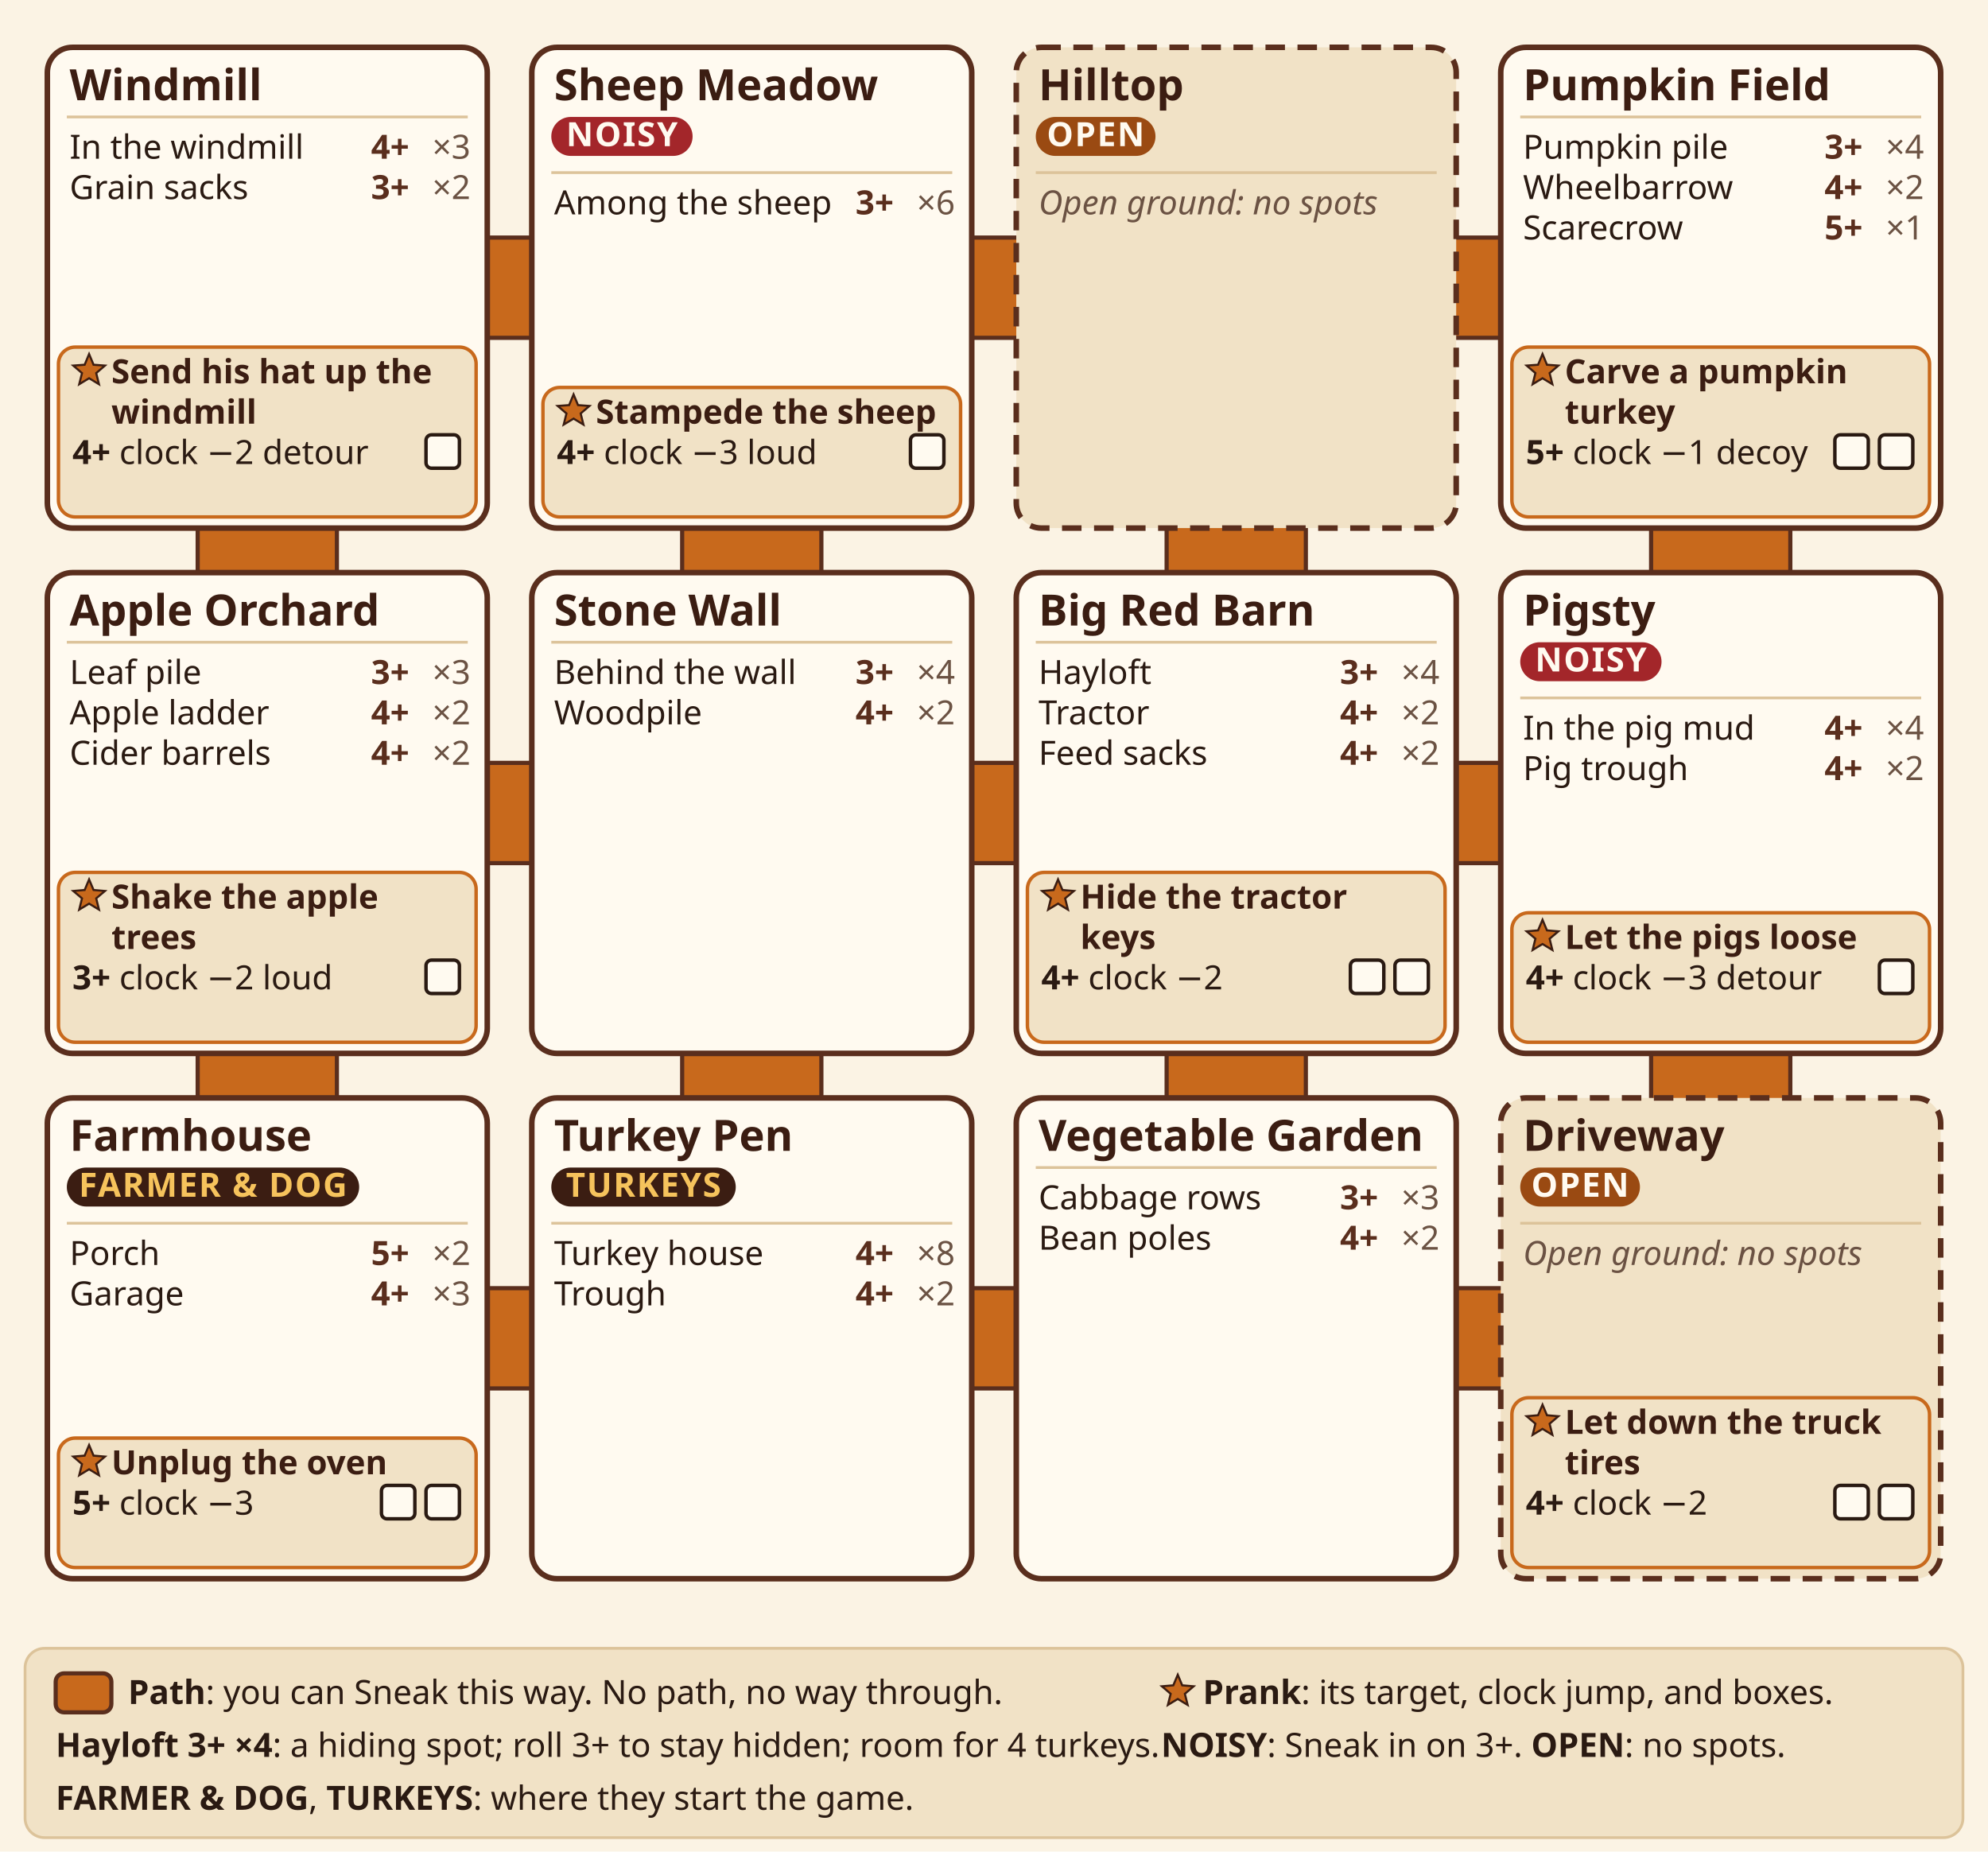
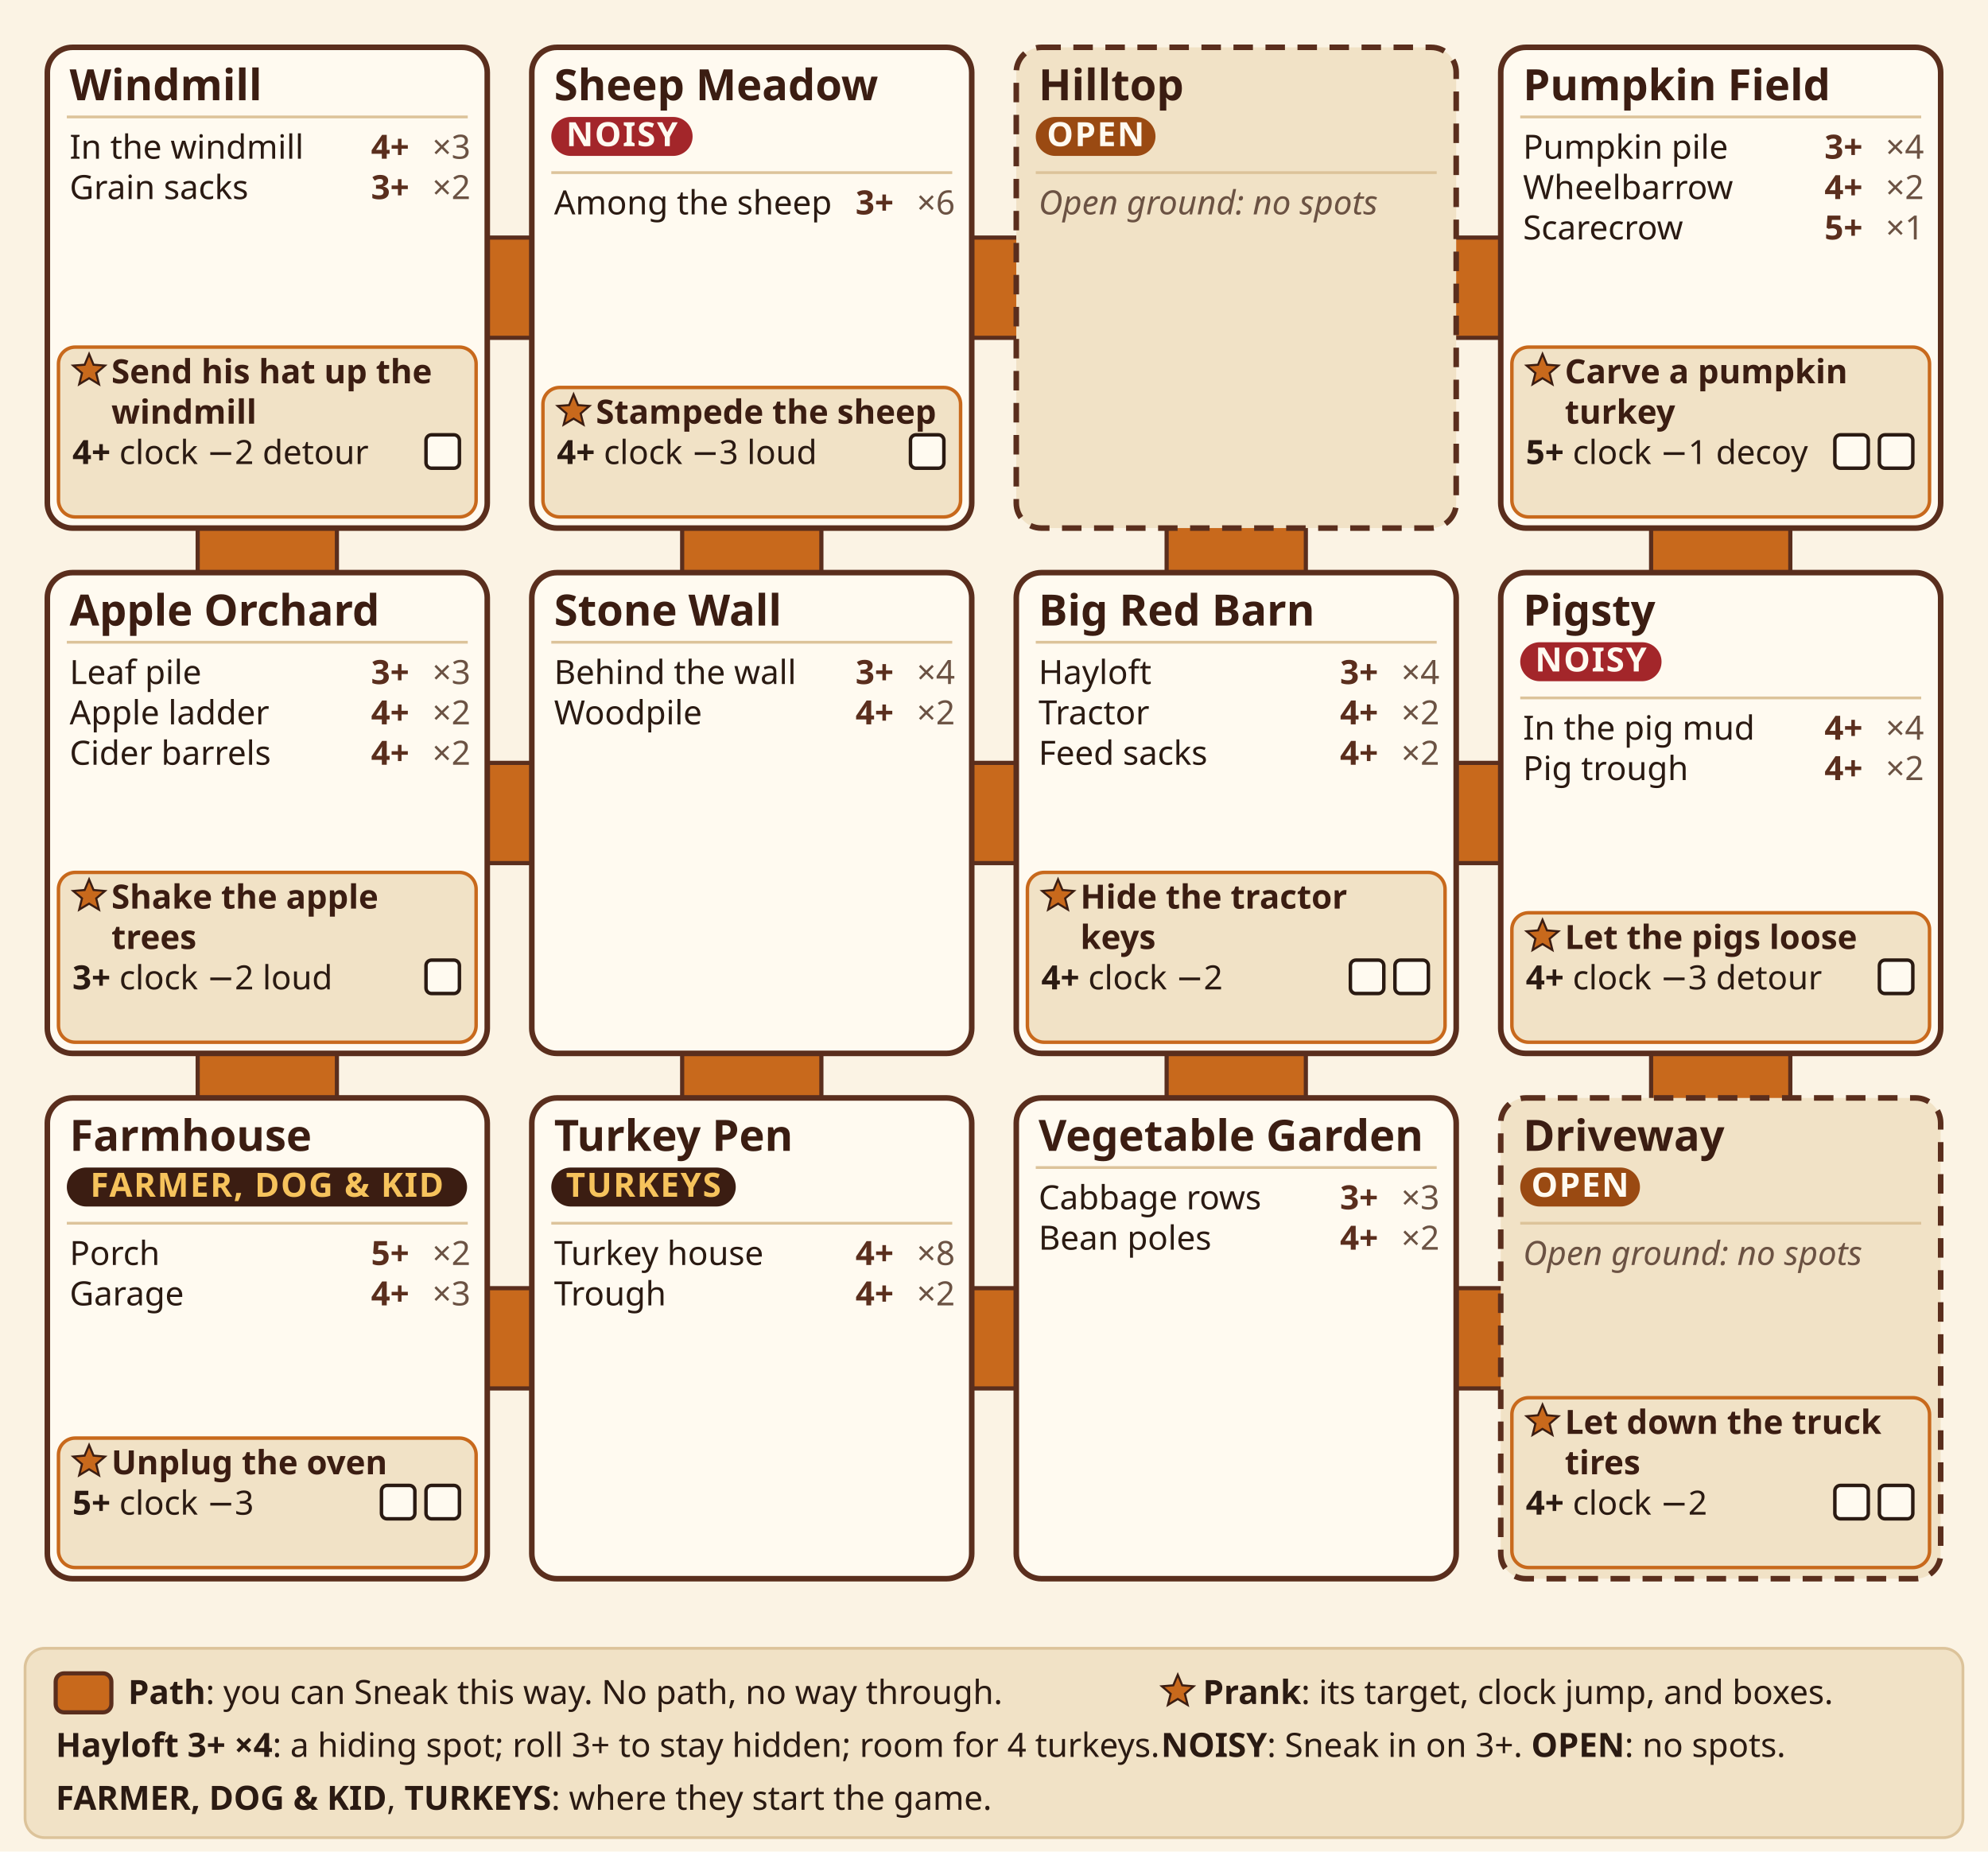
<svg xmlns="http://www.w3.org/2000/svg" viewBox="0 0 1428 1330" role="img" aria-label="Map of Windy Ridge Farm">
  <rect x="0" y="0" width="1428" height="1330" fill="#fbf3e4" />
  <rect x="340" y="170.667" width="52" height="72" rx="10" fill="#c8691c" stroke="#5a2e1d" stroke-width="3" />
  <rect x="688" y="170.667" width="52" height="72" rx="10" fill="#c8691c" stroke="#5a2e1d" stroke-width="3" />
  <rect x="1036" y="170.667" width="52" height="72" rx="10" fill="#c8691c" stroke="#5a2e1d" stroke-width="3" />
  <rect x="340" y="548" width="52" height="72" rx="10" fill="#c8691c" stroke="#5a2e1d" stroke-width="3" />
  <rect x="688" y="548" width="52" height="72" rx="10" fill="#c8691c" stroke="#5a2e1d" stroke-width="3" />
  <rect x="1036" y="548" width="52" height="72" rx="10" fill="#c8691c" stroke="#5a2e1d" stroke-width="3" />
  <rect x="340" y="925.333" width="52" height="72" rx="10" fill="#c8691c" stroke="#5a2e1d" stroke-width="3" />
  <rect x="688" y="925.333" width="52" height="72" rx="10" fill="#c8691c" stroke="#5a2e1d" stroke-width="3" />
  <rect x="1036" y="925.333" width="52" height="72" rx="10" fill="#c8691c" stroke="#5a2e1d" stroke-width="3" />
  <rect x="142" y="369.333" width="100" height="52" rx="10" fill="#c8691c" stroke="#5a2e1d" stroke-width="3" />
  <rect x="490" y="369.333" width="100" height="52" rx="10" fill="#c8691c" stroke="#5a2e1d" stroke-width="3" />
  <rect x="838" y="369.333" width="100" height="52" rx="10" fill="#c8691c" stroke="#5a2e1d" stroke-width="3" />
  <rect x="1186" y="369.333" width="100" height="52" rx="10" fill="#c8691c" stroke="#5a2e1d" stroke-width="3" />
  <rect x="142" y="746.667" width="100" height="52" rx="10" fill="#c8691c" stroke="#5a2e1d" stroke-width="3" />
  <rect x="490" y="746.667" width="100" height="52" rx="10" fill="#c8691c" stroke="#5a2e1d" stroke-width="3" />
  <rect x="838" y="746.667" width="100" height="52" rx="10" fill="#c8691c" stroke="#5a2e1d" stroke-width="3" />
  <rect x="1186" y="746.667" width="100" height="52" rx="10" fill="#c8691c" stroke="#5a2e1d" stroke-width="3" />
  <rect x="34" y="34" width="316" height="345.333" rx="18" fill="#fffaf0" stroke="#5a2e1d" stroke-width="4" />
  <text x="50" y="72" font-family="Alegreya Sans, sans-serif" font-size="31" font-weight="800" fill="#3b1d12">Windmill</text>
  <line x1="48" y1="84" x2="336" y2="84" stroke="#dcc39a" stroke-width="2" />
  <text x="50" y="114" font-family="Alegreya Sans, sans-serif" font-size="24" fill="#2a1a12">In the windmill</text>
  <text x="294" y="114" font-family="Alegreya Sans, sans-serif" font-size="24" font-weight="800" fill="#5a2e1d" text-anchor="end">4+</text>
  <text x="338" y="114" font-family="Alegreya Sans, sans-serif" font-size="24" fill="#6b5243" text-anchor="end">×3</text>
  <text x="50" y="143" font-family="Alegreya Sans, sans-serif" font-size="24" fill="#2a1a12">Grain sacks</text>
  <text x="294" y="143" font-family="Alegreya Sans, sans-serif" font-size="24" font-weight="800" fill="#5a2e1d" text-anchor="end">3+</text>
  <text x="338" y="143" font-family="Alegreya Sans, sans-serif" font-size="24" fill="#6b5243" text-anchor="end">×2</text>
  <rect x="42" y="249.333" width="300" height="122" rx="12" fill="#f1e2c6" stroke="#c8691c" stroke-width="2.5" />
  <polygon points="64.0,254.3 67.2,262.0 75.4,262.6 69.1,268.0 71.1,276.0 64.0,271.7 56.9,276.0 58.9,268.0 52.6,262.6 60.8,262.0" fill="#c8691c" stroke="#3b1d12" stroke-width="1.5" />
  <text x="80" y="275.333" font-family="Alegreya Sans, sans-serif" font-size="24" font-weight="800" fill="#3b1d12">Send his hat up the</text>
  <text x="80" y="304.333" font-family="Alegreya Sans, sans-serif" font-size="24" font-weight="800" fill="#3b1d12">windmill</text>
  <text x="52" y="333.333" font-family="Alegreya Sans, sans-serif" font-size="24" fill="#2a1a12">
    <tspan font-weight="800">4+</tspan>  clock −2  detour</text>
  <rect x="306" y="312.333" width="24" height="24" rx="4" fill="#fffaf0" stroke="#2a1a12" stroke-width="2.5" />
  <rect x="382" y="34" width="316" height="345.333" rx="18" fill="#fffaf0" stroke="#5a2e1d" stroke-width="4" />
  <text x="398" y="72" font-family="Alegreya Sans, sans-serif" font-size="31" font-weight="800" fill="#3b1d12">Sheep Meadow</text>
  <rect x="396" y="84" width="101.5" height="28" rx="14" fill="#a3262a" />
  <text x="446.75" y="105" font-family="Alegreya Sans, sans-serif" font-size="24" font-weight="800" fill="#fffaf0" text-anchor="middle" letter-spacing="1">NOISY</text>
  <line x1="396" y1="124" x2="684" y2="124" stroke="#dcc39a" stroke-width="2" />
  <text x="398" y="154" font-family="Alegreya Sans, sans-serif" font-size="24" fill="#2a1a12">Among the sheep</text>
  <text x="642" y="154" font-family="Alegreya Sans, sans-serif" font-size="24" font-weight="800" fill="#5a2e1d" text-anchor="end">3+</text>
  <text x="686" y="154" font-family="Alegreya Sans, sans-serif" font-size="24" fill="#6b5243" text-anchor="end">×6</text>
  <rect x="390" y="278.333" width="300" height="93" rx="12" fill="#f1e2c6" stroke="#c8691c" stroke-width="2.5" />
  <polygon points="412.0,283.3 415.2,291.0 423.4,291.6 417.1,297.0 419.1,305.0 412.0,300.7 404.9,305.0 406.9,297.0 400.6,291.6 408.8,291.0" fill="#c8691c" stroke="#3b1d12" stroke-width="1.5" />
  <text x="428" y="304.333" font-family="Alegreya Sans, sans-serif" font-size="24" font-weight="800" fill="#3b1d12">Stampede the sheep</text>
  <text x="400" y="333.333" font-family="Alegreya Sans, sans-serif" font-size="24" fill="#2a1a12">
    <tspan font-weight="800">4+</tspan>  clock −3  loud</text>
  <rect x="654" y="312.333" width="24" height="24" rx="4" fill="#fffaf0" stroke="#2a1a12" stroke-width="2.5" />
  <rect x="730" y="34" width="316" height="345.333" rx="18" fill="#f1e2c6" stroke="#5a2e1d" stroke-width="4" stroke-dasharray="14 9" />
  <text x="746" y="72" font-family="Alegreya Sans, sans-serif" font-size="31" font-weight="800" fill="#3b1d12">Hilltop</text>
  <rect x="744" y="84" width="86" height="28" rx="14" fill="#9a4a12" />
  <text x="787" y="105" font-family="Alegreya Sans, sans-serif" font-size="24" font-weight="800" fill="#fffaf0" text-anchor="middle" letter-spacing="1">OPEN</text>
  <line x1="744" y1="124" x2="1032" y2="124" stroke="#dcc39a" stroke-width="2" />
  <text x="746" y="154" font-family="Alegreya Sans, sans-serif" font-size="24" font-style="italic" fill="#6b5243">Open ground: no spots</text>
  <rect x="1078" y="34" width="316" height="345.333" rx="18" fill="#fffaf0" stroke="#5a2e1d" stroke-width="4" />
  <text x="1094" y="72" font-family="Alegreya Sans, sans-serif" font-size="31" font-weight="800" fill="#3b1d12">Pumpkin Field</text>
  <line x1="1092" y1="84" x2="1380" y2="84" stroke="#dcc39a" stroke-width="2" />
  <text x="1094" y="114" font-family="Alegreya Sans, sans-serif" font-size="24" fill="#2a1a12">Pumpkin pile</text>
  <text x="1338" y="114" font-family="Alegreya Sans, sans-serif" font-size="24" font-weight="800" fill="#5a2e1d" text-anchor="end">3+</text>
  <text x="1382" y="114" font-family="Alegreya Sans, sans-serif" font-size="24" fill="#6b5243" text-anchor="end">×4</text>
  <text x="1094" y="143" font-family="Alegreya Sans, sans-serif" font-size="24" fill="#2a1a12">Wheelbarrow</text>
  <text x="1338" y="143" font-family="Alegreya Sans, sans-serif" font-size="24" font-weight="800" fill="#5a2e1d" text-anchor="end">4+</text>
  <text x="1382" y="143" font-family="Alegreya Sans, sans-serif" font-size="24" fill="#6b5243" text-anchor="end">×2</text>
  <text x="1094" y="172" font-family="Alegreya Sans, sans-serif" font-size="24" fill="#2a1a12">Scarecrow</text>
  <text x="1338" y="172" font-family="Alegreya Sans, sans-serif" font-size="24" font-weight="800" fill="#5a2e1d" text-anchor="end">5+</text>
  <text x="1382" y="172" font-family="Alegreya Sans, sans-serif" font-size="24" fill="#6b5243" text-anchor="end">×1</text>
  <rect x="1086" y="249.333" width="300" height="122" rx="12" fill="#f1e2c6" stroke="#c8691c" stroke-width="2.5" />
  <polygon points="1108.0,254.3 1111.2,262.0 1119.4,262.6 1113.1,268.0 1115.1,276.0 1108.0,271.7 1100.9,276.0 1102.9,268.0 1096.6,262.6 1104.8,262.0" fill="#c8691c" stroke="#3b1d12" stroke-width="1.5" />
  <text x="1124" y="275.333" font-family="Alegreya Sans, sans-serif" font-size="24" font-weight="800" fill="#3b1d12">Carve a pumpkin</text>
  <text x="1124" y="304.333" font-family="Alegreya Sans, sans-serif" font-size="24" font-weight="800" fill="#3b1d12">turkey</text>
  <text x="1096" y="333.333" font-family="Alegreya Sans, sans-serif" font-size="24" fill="#2a1a12">
    <tspan font-weight="800">5+</tspan>  clock −1  decoy</text>
  <rect x="1350" y="312.333" width="24" height="24" rx="4" fill="#fffaf0" stroke="#2a1a12" stroke-width="2.5" />
  <rect x="1318" y="312.333" width="24" height="24" rx="4" fill="#fffaf0" stroke="#2a1a12" stroke-width="2.5" />
  <rect x="34" y="411.333" width="316" height="345.333" rx="18" fill="#fffaf0" stroke="#5a2e1d" stroke-width="4" />
  <text x="50" y="449.333" font-family="Alegreya Sans, sans-serif" font-size="31" font-weight="800" fill="#3b1d12">Apple Orchard</text>
  <line x1="48" y1="461.333" x2="336" y2="461.333" stroke="#dcc39a" stroke-width="2" />
  <text x="50" y="491.333" font-family="Alegreya Sans, sans-serif" font-size="24" fill="#2a1a12">Leaf pile</text>
  <text x="294" y="491.333" font-family="Alegreya Sans, sans-serif" font-size="24" font-weight="800" fill="#5a2e1d" text-anchor="end">3+</text>
  <text x="338" y="491.333" font-family="Alegreya Sans, sans-serif" font-size="24" fill="#6b5243" text-anchor="end">×3</text>
  <text x="50" y="520.333" font-family="Alegreya Sans, sans-serif" font-size="24" fill="#2a1a12">Apple ladder</text>
  <text x="294" y="520.333" font-family="Alegreya Sans, sans-serif" font-size="24" font-weight="800" fill="#5a2e1d" text-anchor="end">4+</text>
  <text x="338" y="520.333" font-family="Alegreya Sans, sans-serif" font-size="24" fill="#6b5243" text-anchor="end">×2</text>
  <text x="50" y="549.333" font-family="Alegreya Sans, sans-serif" font-size="24" fill="#2a1a12">Cider barrels</text>
  <text x="294" y="549.333" font-family="Alegreya Sans, sans-serif" font-size="24" font-weight="800" fill="#5a2e1d" text-anchor="end">4+</text>
  <text x="338" y="549.333" font-family="Alegreya Sans, sans-serif" font-size="24" fill="#6b5243" text-anchor="end">×2</text>
  <rect x="42" y="626.667" width="300" height="122" rx="12" fill="#f1e2c6" stroke="#c8691c" stroke-width="2.5" />
  <polygon points="64.0,631.7 67.2,639.3 75.4,640.0 69.1,645.3 71.1,653.4 64.0,649.1 56.9,653.4 58.9,645.3 52.6,640.0 60.8,639.3" fill="#c8691c" stroke="#3b1d12" stroke-width="1.5" />
  <text x="80" y="652.667" font-family="Alegreya Sans, sans-serif" font-size="24" font-weight="800" fill="#3b1d12">Shake the apple</text>
  <text x="80" y="681.667" font-family="Alegreya Sans, sans-serif" font-size="24" font-weight="800" fill="#3b1d12">trees</text>
  <text x="52" y="710.667" font-family="Alegreya Sans, sans-serif" font-size="24" fill="#2a1a12">
    <tspan font-weight="800">3+</tspan>  clock −2  loud</text>
  <rect x="306" y="689.667" width="24" height="24" rx="4" fill="#fffaf0" stroke="#2a1a12" stroke-width="2.5" />
  <rect x="382" y="411.333" width="316" height="345.333" rx="18" fill="#fffaf0" stroke="#5a2e1d" stroke-width="4" />
  <text x="398" y="449.333" font-family="Alegreya Sans, sans-serif" font-size="31" font-weight="800" fill="#3b1d12">Stone Wall</text>
  <line x1="396" y1="461.333" x2="684" y2="461.333" stroke="#dcc39a" stroke-width="2" />
  <text x="398" y="491.333" font-family="Alegreya Sans, sans-serif" font-size="24" fill="#2a1a12">Behind the wall</text>
  <text x="642" y="491.333" font-family="Alegreya Sans, sans-serif" font-size="24" font-weight="800" fill="#5a2e1d" text-anchor="end">3+</text>
  <text x="686" y="491.333" font-family="Alegreya Sans, sans-serif" font-size="24" fill="#6b5243" text-anchor="end">×4</text>
  <text x="398" y="520.333" font-family="Alegreya Sans, sans-serif" font-size="24" fill="#2a1a12">Woodpile</text>
  <text x="642" y="520.333" font-family="Alegreya Sans, sans-serif" font-size="24" font-weight="800" fill="#5a2e1d" text-anchor="end">4+</text>
  <text x="686" y="520.333" font-family="Alegreya Sans, sans-serif" font-size="24" fill="#6b5243" text-anchor="end">×2</text>
  <rect x="730" y="411.333" width="316" height="345.333" rx="18" fill="#fffaf0" stroke="#5a2e1d" stroke-width="4" />
  <text x="746" y="449.333" font-family="Alegreya Sans, sans-serif" font-size="31" font-weight="800" fill="#3b1d12">Big Red Barn</text>
  <line x1="744" y1="461.333" x2="1032" y2="461.333" stroke="#dcc39a" stroke-width="2" />
  <text x="746" y="491.333" font-family="Alegreya Sans, sans-serif" font-size="24" fill="#2a1a12">Hayloft</text>
  <text x="990" y="491.333" font-family="Alegreya Sans, sans-serif" font-size="24" font-weight="800" fill="#5a2e1d" text-anchor="end">3+</text>
  <text x="1034" y="491.333" font-family="Alegreya Sans, sans-serif" font-size="24" fill="#6b5243" text-anchor="end">×4</text>
  <text x="746" y="520.333" font-family="Alegreya Sans, sans-serif" font-size="24" fill="#2a1a12">Tractor</text>
  <text x="990" y="520.333" font-family="Alegreya Sans, sans-serif" font-size="24" font-weight="800" fill="#5a2e1d" text-anchor="end">4+</text>
  <text x="1034" y="520.333" font-family="Alegreya Sans, sans-serif" font-size="24" fill="#6b5243" text-anchor="end">×2</text>
  <text x="746" y="549.333" font-family="Alegreya Sans, sans-serif" font-size="24" fill="#2a1a12">Feed sacks</text>
  <text x="990" y="549.333" font-family="Alegreya Sans, sans-serif" font-size="24" font-weight="800" fill="#5a2e1d" text-anchor="end">4+</text>
  <text x="1034" y="549.333" font-family="Alegreya Sans, sans-serif" font-size="24" fill="#6b5243" text-anchor="end">×2</text>
  <rect x="738" y="626.667" width="300" height="122" rx="12" fill="#f1e2c6" stroke="#c8691c" stroke-width="2.5" />
  <polygon points="760.0,631.7 763.2,639.3 771.4,640.0 765.1,645.3 767.1,653.4 760.0,649.1 752.9,653.4 754.9,645.3 748.6,640.0 756.8,639.3" fill="#c8691c" stroke="#3b1d12" stroke-width="1.5" />
  <text x="776" y="652.667" font-family="Alegreya Sans, sans-serif" font-size="24" font-weight="800" fill="#3b1d12">Hide the tractor</text>
  <text x="776" y="681.667" font-family="Alegreya Sans, sans-serif" font-size="24" font-weight="800" fill="#3b1d12">keys</text>
  <text x="748" y="710.667" font-family="Alegreya Sans, sans-serif" font-size="24" fill="#2a1a12">
    <tspan font-weight="800">4+</tspan>  clock −2</text>
  <rect x="1002" y="689.667" width="24" height="24" rx="4" fill="#fffaf0" stroke="#2a1a12" stroke-width="2.5" />
  <rect x="970" y="689.667" width="24" height="24" rx="4" fill="#fffaf0" stroke="#2a1a12" stroke-width="2.5" />
  <rect x="1078" y="411.333" width="316" height="345.333" rx="18" fill="#fffaf0" stroke="#5a2e1d" stroke-width="4" />
  <text x="1094" y="449.333" font-family="Alegreya Sans, sans-serif" font-size="31" font-weight="800" fill="#3b1d12">Pigsty</text>
  <rect x="1092" y="461.333" width="101.5" height="28" rx="14" fill="#a3262a" />
  <text x="1142.75" y="482.333" font-family="Alegreya Sans, sans-serif" font-size="24" font-weight="800" fill="#fffaf0" text-anchor="middle" letter-spacing="1">NOISY</text>
  <line x1="1092" y1="501.333" x2="1380" y2="501.333" stroke="#dcc39a" stroke-width="2" />
  <text x="1094" y="531.333" font-family="Alegreya Sans, sans-serif" font-size="24" fill="#2a1a12">In the pig mud</text>
  <text x="1338" y="531.333" font-family="Alegreya Sans, sans-serif" font-size="24" font-weight="800" fill="#5a2e1d" text-anchor="end">4+</text>
  <text x="1382" y="531.333" font-family="Alegreya Sans, sans-serif" font-size="24" fill="#6b5243" text-anchor="end">×4</text>
  <text x="1094" y="560.333" font-family="Alegreya Sans, sans-serif" font-size="24" fill="#2a1a12">Pig trough</text>
  <text x="1338" y="560.333" font-family="Alegreya Sans, sans-serif" font-size="24" font-weight="800" fill="#5a2e1d" text-anchor="end">4+</text>
  <text x="1382" y="560.333" font-family="Alegreya Sans, sans-serif" font-size="24" fill="#6b5243" text-anchor="end">×2</text>
  <rect x="1086" y="655.667" width="300" height="93" rx="12" fill="#f1e2c6" stroke="#c8691c" stroke-width="2.5" />
  <polygon points="1108.0,660.7 1111.2,668.3 1119.4,669.0 1113.1,674.3 1115.1,682.4 1108.0,678.1 1100.9,682.4 1102.9,674.3 1096.6,669.0 1104.8,668.3" fill="#c8691c" stroke="#3b1d12" stroke-width="1.5" />
  <text x="1124" y="681.667" font-family="Alegreya Sans, sans-serif" font-size="24" font-weight="800" fill="#3b1d12">Let the pigs loose</text>
  <text x="1096" y="710.667" font-family="Alegreya Sans, sans-serif" font-size="24" fill="#2a1a12">
    <tspan font-weight="800">4+</tspan>  clock −3  detour</text>
  <rect x="1350" y="689.667" width="24" height="24" rx="4" fill="#fffaf0" stroke="#2a1a12" stroke-width="2.5" />
  <rect x="34" y="788.667" width="316" height="345.333" rx="18" fill="#fffaf0" stroke="#5a2e1d" stroke-width="4" />
  <text x="50" y="826.667" font-family="Alegreya Sans, sans-serif" font-size="31" font-weight="800" fill="#3b1d12">Farmhouse</text>
-   <rect x="48" y="838.667" width="210" height="28" rx="14" fill="#3b1d12" />
-   <text x="153" y="859.667" font-family="Alegreya Sans, sans-serif" font-size="24" font-weight="800" fill="#f6c35c" text-anchor="middle" letter-spacing="1">FARMER &amp; DOG</text>
+   <rect x="48" y="838.667" width="287.5" height="28" rx="14" fill="#3b1d12" />
+   <text x="191.75" y="859.667" font-family="Alegreya Sans, sans-serif" font-size="24" font-weight="800" fill="#f6c35c" text-anchor="middle" letter-spacing="1">FARMER, DOG &amp; KID</text>
  <line x1="48" y1="878.667" x2="336" y2="878.667" stroke="#dcc39a" stroke-width="2" />
  <text x="50" y="908.667" font-family="Alegreya Sans, sans-serif" font-size="24" fill="#2a1a12">Porch</text>
  <text x="294" y="908.667" font-family="Alegreya Sans, sans-serif" font-size="24" font-weight="800" fill="#5a2e1d" text-anchor="end">5+</text>
  <text x="338" y="908.667" font-family="Alegreya Sans, sans-serif" font-size="24" fill="#6b5243" text-anchor="end">×2</text>
  <text x="50" y="937.667" font-family="Alegreya Sans, sans-serif" font-size="24" fill="#2a1a12">Garage</text>
  <text x="294" y="937.667" font-family="Alegreya Sans, sans-serif" font-size="24" font-weight="800" fill="#5a2e1d" text-anchor="end">4+</text>
  <text x="338" y="937.667" font-family="Alegreya Sans, sans-serif" font-size="24" fill="#6b5243" text-anchor="end">×3</text>
  <rect x="42" y="1033" width="300" height="93" rx="12" fill="#f1e2c6" stroke="#c8691c" stroke-width="2.5" />
  <polygon points="64.0,1038.0 67.2,1045.6 75.4,1046.3 69.1,1051.7 71.1,1059.7 64.0,1055.4 56.9,1059.7 58.9,1051.7 52.6,1046.3 60.8,1045.6" fill="#c8691c" stroke="#3b1d12" stroke-width="1.5" />
  <text x="80" y="1059" font-family="Alegreya Sans, sans-serif" font-size="24" font-weight="800" fill="#3b1d12">Unplug the oven</text>
  <text x="52" y="1088" font-family="Alegreya Sans, sans-serif" font-size="24" fill="#2a1a12">
    <tspan font-weight="800">5+</tspan>  clock −3</text>
  <rect x="306" y="1067" width="24" height="24" rx="4" fill="#fffaf0" stroke="#2a1a12" stroke-width="2.5" />
  <rect x="274" y="1067" width="24" height="24" rx="4" fill="#fffaf0" stroke="#2a1a12" stroke-width="2.5" />
  <rect x="382" y="788.667" width="316" height="345.333" rx="18" fill="#fffaf0" stroke="#5a2e1d" stroke-width="4" />
  <text x="398" y="826.667" font-family="Alegreya Sans, sans-serif" font-size="31" font-weight="800" fill="#3b1d12">Turkey Pen</text>
  <rect x="396" y="838.667" width="132.5" height="28" rx="14" fill="#3b1d12" />
  <text x="462.25" y="859.667" font-family="Alegreya Sans, sans-serif" font-size="24" font-weight="800" fill="#f6c35c" text-anchor="middle" letter-spacing="1">TURKEYS</text>
  <line x1="396" y1="878.667" x2="684" y2="878.667" stroke="#dcc39a" stroke-width="2" />
  <text x="398" y="908.667" font-family="Alegreya Sans, sans-serif" font-size="24" fill="#2a1a12">Turkey house</text>
  <text x="642" y="908.667" font-family="Alegreya Sans, sans-serif" font-size="24" font-weight="800" fill="#5a2e1d" text-anchor="end">4+</text>
  <text x="686" y="908.667" font-family="Alegreya Sans, sans-serif" font-size="24" fill="#6b5243" text-anchor="end">×8</text>
  <text x="398" y="937.667" font-family="Alegreya Sans, sans-serif" font-size="24" fill="#2a1a12">Trough</text>
  <text x="642" y="937.667" font-family="Alegreya Sans, sans-serif" font-size="24" font-weight="800" fill="#5a2e1d" text-anchor="end">4+</text>
  <text x="686" y="937.667" font-family="Alegreya Sans, sans-serif" font-size="24" fill="#6b5243" text-anchor="end">×2</text>
  <rect x="730" y="788.667" width="316" height="345.333" rx="18" fill="#fffaf0" stroke="#5a2e1d" stroke-width="4" />
  <text x="746" y="826.667" font-family="Alegreya Sans, sans-serif" font-size="31" font-weight="800" fill="#3b1d12">Vegetable Garden</text>
  <line x1="744" y1="838.667" x2="1032" y2="838.667" stroke="#dcc39a" stroke-width="2" />
  <text x="746" y="868.667" font-family="Alegreya Sans, sans-serif" font-size="24" fill="#2a1a12">Cabbage rows</text>
  <text x="990" y="868.667" font-family="Alegreya Sans, sans-serif" font-size="24" font-weight="800" fill="#5a2e1d" text-anchor="end">3+</text>
  <text x="1034" y="868.667" font-family="Alegreya Sans, sans-serif" font-size="24" fill="#6b5243" text-anchor="end">×3</text>
  <text x="746" y="897.667" font-family="Alegreya Sans, sans-serif" font-size="24" fill="#2a1a12">Bean poles</text>
  <text x="990" y="897.667" font-family="Alegreya Sans, sans-serif" font-size="24" font-weight="800" fill="#5a2e1d" text-anchor="end">4+</text>
  <text x="1034" y="897.667" font-family="Alegreya Sans, sans-serif" font-size="24" fill="#6b5243" text-anchor="end">×2</text>
  <rect x="1078" y="788.667" width="316" height="345.333" rx="18" fill="#f1e2c6" stroke="#5a2e1d" stroke-width="4" stroke-dasharray="14 9" />
  <text x="1094" y="826.667" font-family="Alegreya Sans, sans-serif" font-size="31" font-weight="800" fill="#3b1d12">Driveway</text>
  <rect x="1092" y="838.667" width="86" height="28" rx="14" fill="#9a4a12" />
  <text x="1135" y="859.667" font-family="Alegreya Sans, sans-serif" font-size="24" font-weight="800" fill="#fffaf0" text-anchor="middle" letter-spacing="1">OPEN</text>
  <line x1="1092" y1="878.667" x2="1380" y2="878.667" stroke="#dcc39a" stroke-width="2" />
  <text x="1094" y="908.667" font-family="Alegreya Sans, sans-serif" font-size="24" font-style="italic" fill="#6b5243">Open ground: no spots</text>
  <rect x="1086" y="1004" width="300" height="122" rx="12" fill="#f1e2c6" stroke="#c8691c" stroke-width="2.5" />
  <polygon points="1108.0,1009.0 1111.2,1016.6 1119.4,1017.3 1113.1,1022.7 1115.1,1030.7 1108.0,1026.4 1100.9,1030.7 1102.9,1022.7 1096.6,1017.3 1104.8,1016.6" fill="#c8691c" stroke="#3b1d12" stroke-width="1.5" />
  <text x="1124" y="1030" font-family="Alegreya Sans, sans-serif" font-size="24" font-weight="800" fill="#3b1d12">Let down the truck</text>
  <text x="1124" y="1059" font-family="Alegreya Sans, sans-serif" font-size="24" font-weight="800" fill="#3b1d12">tires</text>
  <text x="1096" y="1088" font-family="Alegreya Sans, sans-serif" font-size="24" fill="#2a1a12">
    <tspan font-weight="800">4+</tspan>  clock −2</text>
  <rect x="1350" y="1067" width="24" height="24" rx="4" fill="#fffaf0" stroke="#2a1a12" stroke-width="2.5" />
  <rect x="1318" y="1067" width="24" height="24" rx="4" fill="#fffaf0" stroke="#2a1a12" stroke-width="2.5" />
  <rect x="18" y="1184" width="1392" height="136" rx="14" fill="#f1e2c6" stroke="#dcc39a" stroke-width="2" />
  <rect x="40" y="1202" width="40" height="28" rx="6" fill="#c8691c" stroke="#5a2e1d" stroke-width="3" />
  <text x="92" y="1224" font-family="Alegreya Sans, sans-serif" font-size="24" fill="#2a1a12">
    <tspan font-weight="800">Path</tspan>: you can Sneak this way. No path, no way through.</text>
  <text x="40" y="1262" font-family="Alegreya Sans, sans-serif" font-size="24" fill="#2a1a12">
    <tspan font-weight="800">Hayloft 3+ ×4</tspan>: a hiding spot; roll 3+ to stay hidden; room for 4 turkeys.</text>
  <polygon points="846.0,1203.0 849.2,1210.6 857.4,1211.3 851.1,1216.7 853.1,1224.7 846.0,1220.4 838.9,1224.7 840.9,1216.7 834.6,1211.3 842.8,1210.6" fill="#c8691c" stroke="#3b1d12" stroke-width="1.5" />
  <text x="864" y="1224" font-family="Alegreya Sans, sans-serif" font-size="24" fill="#2a1a12">
    <tspan font-weight="800">Prank</tspan>: its target, clock jump, and boxes.</text>
  <text x="834" y="1262" font-family="Alegreya Sans, sans-serif" font-size="24" fill="#2a1a12">
    <tspan font-weight="800">NOISY</tspan>: Sneak in on 3+. <tspan font-weight="800">OPEN</tspan>: no spots.</text>
  <text x="40" y="1300" font-family="Alegreya Sans, sans-serif" font-size="24" fill="#2a1a12">
-     <tspan font-weight="800">FARMER &amp; DOG</tspan>, <tspan font-weight="800">TURKEYS</tspan>: where they start the game.</text>
+     <tspan font-weight="800">FARMER, DOG &amp; KID</tspan>, <tspan font-weight="800">TURKEYS</tspan>: where they start the game.</text>
</svg>
